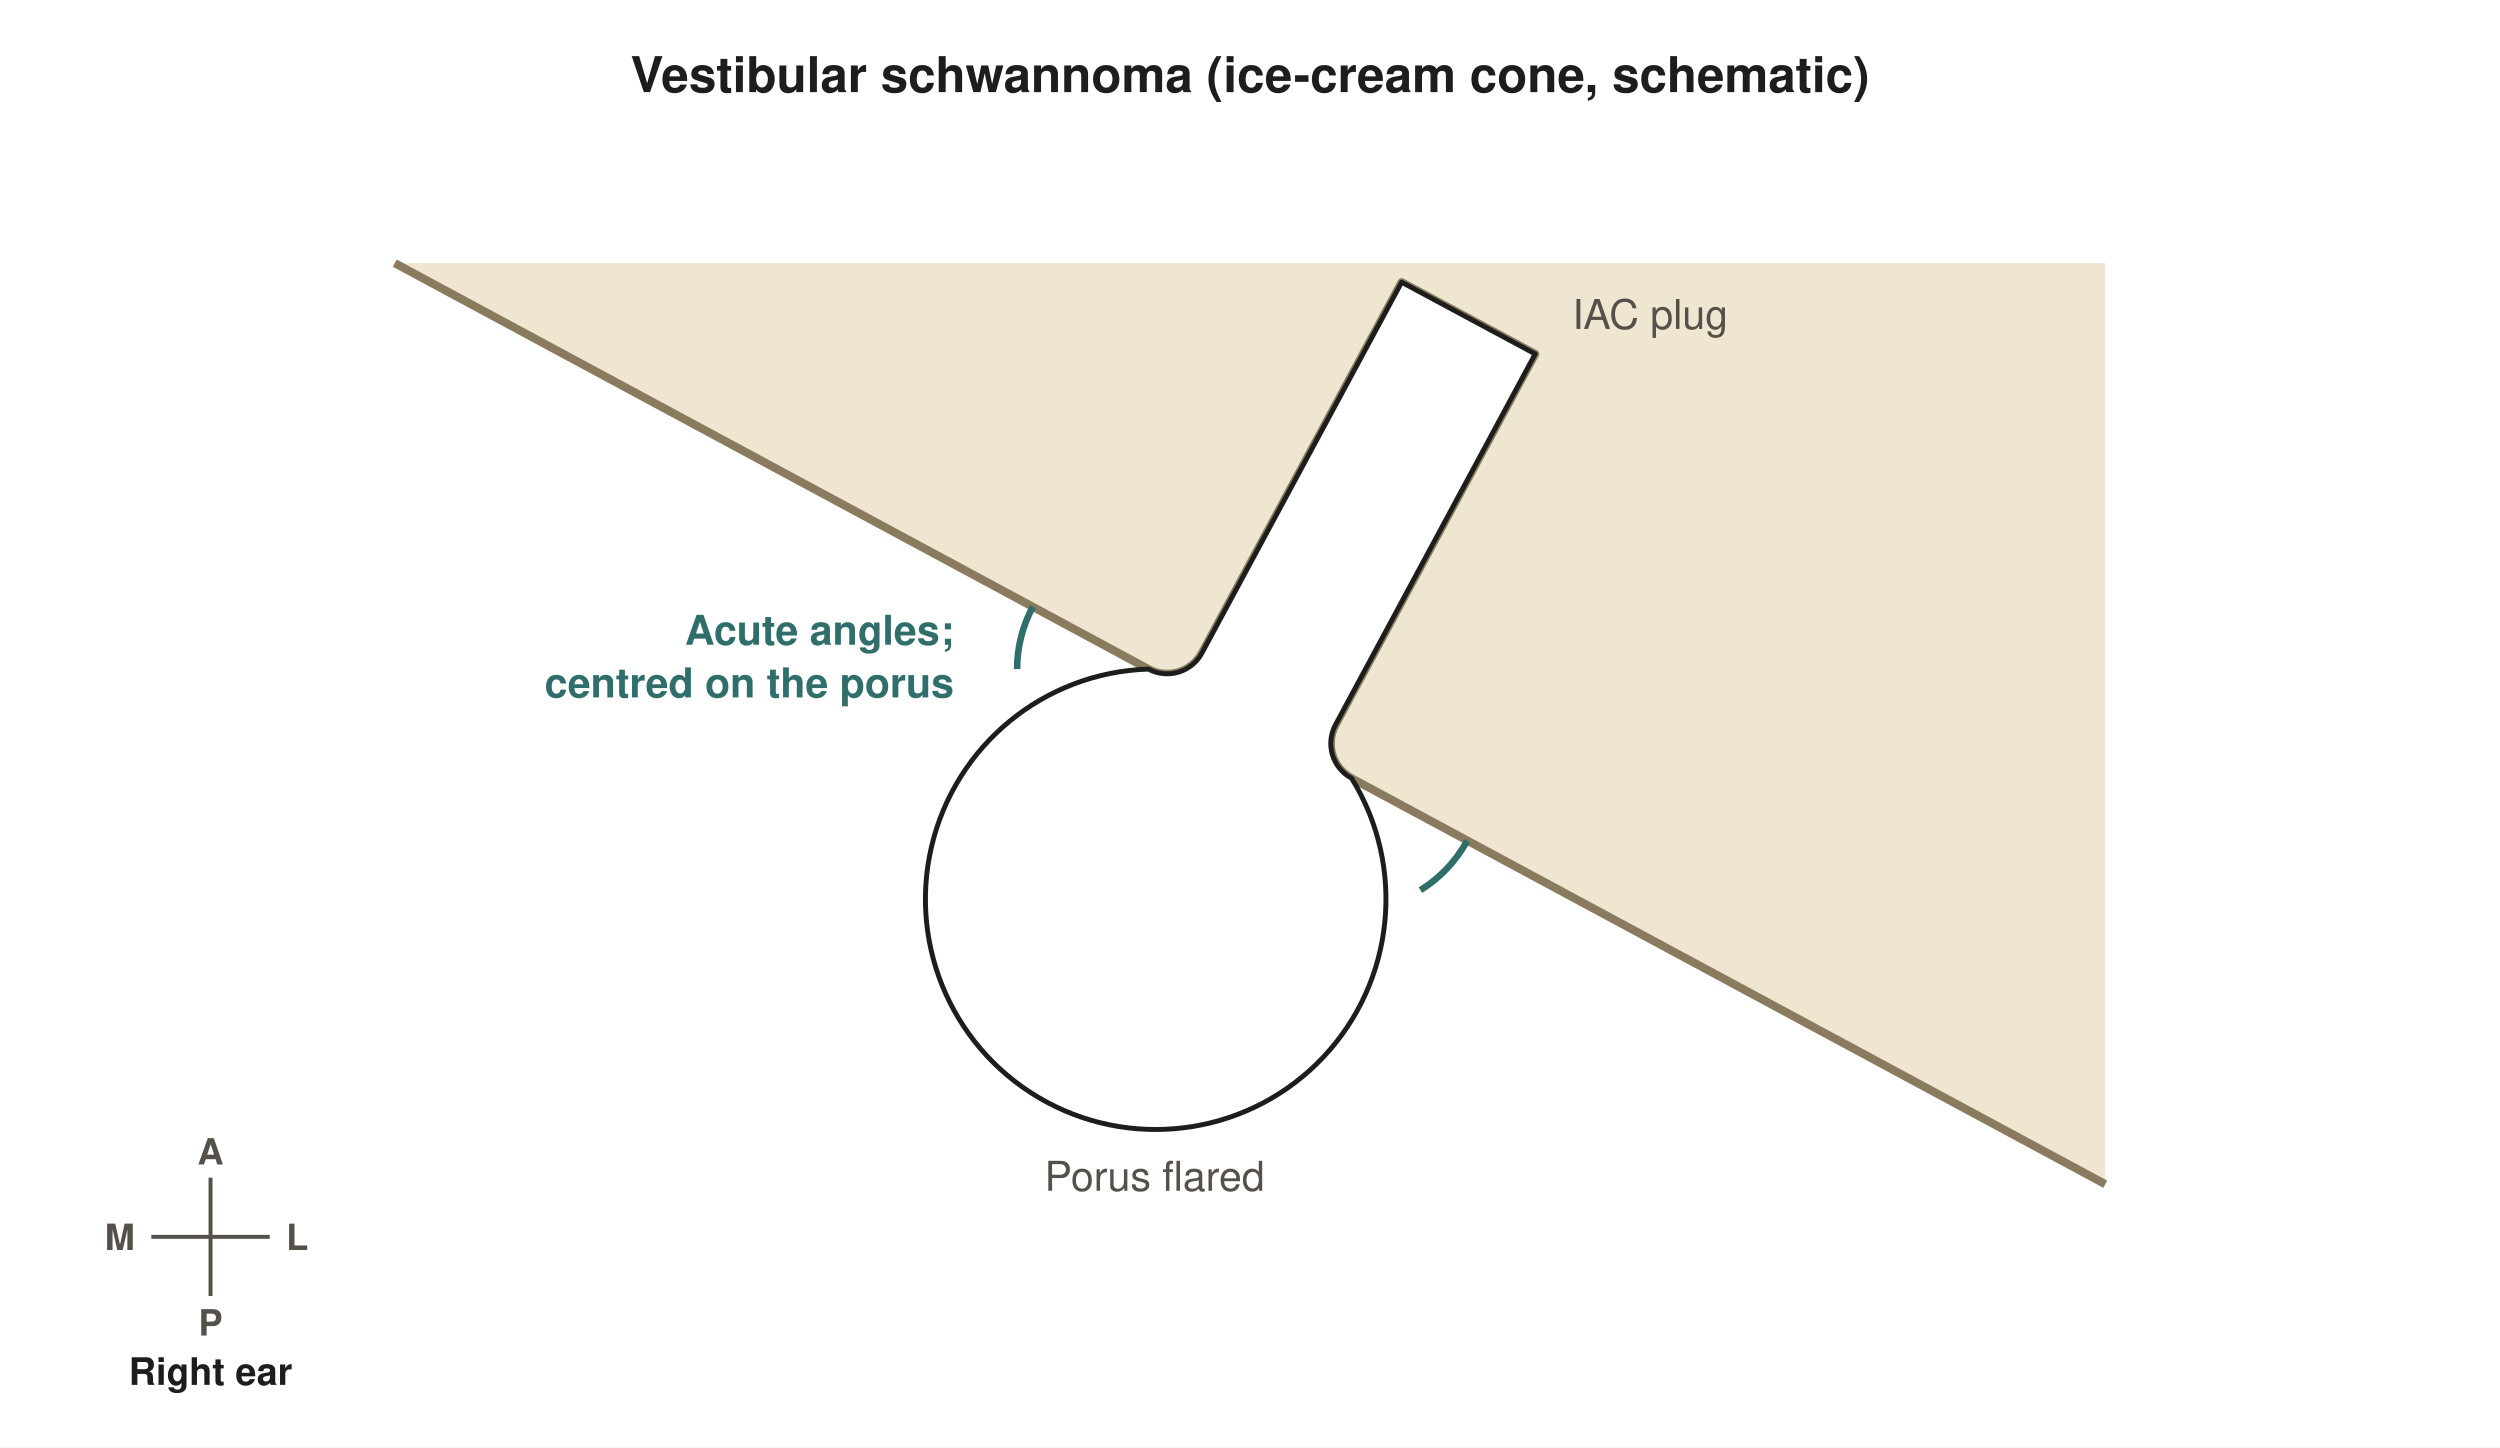
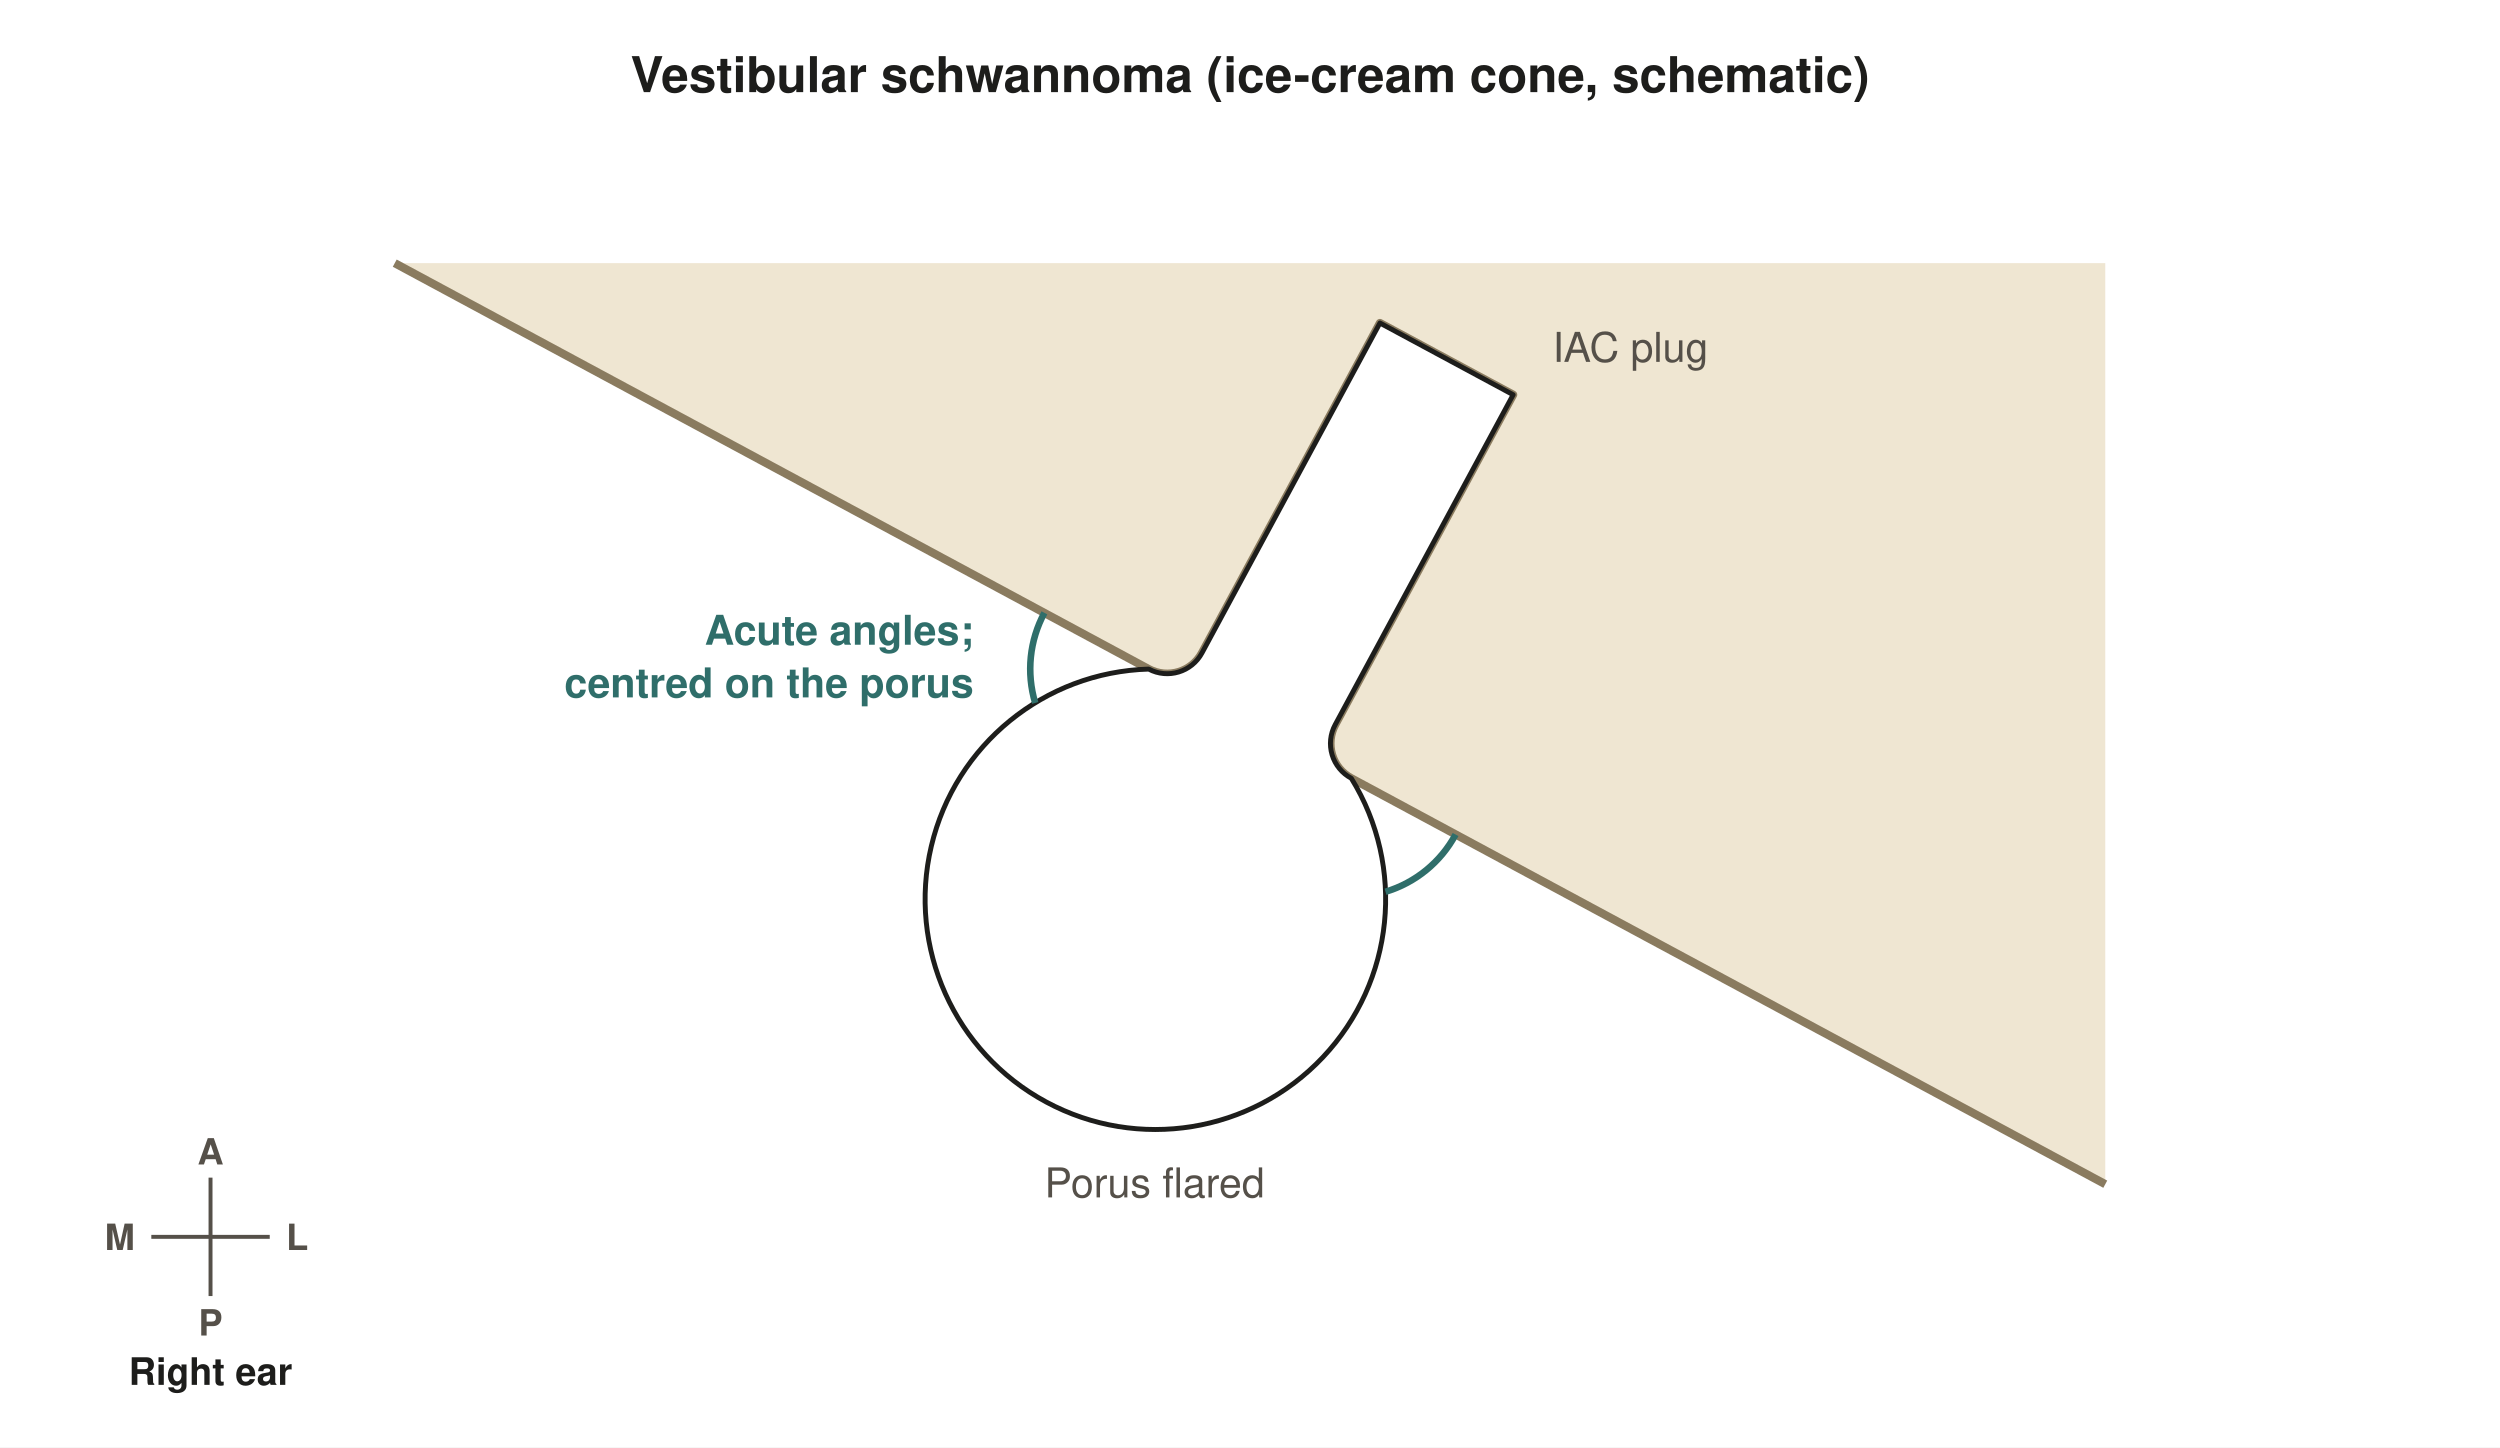
<svg xmlns="http://www.w3.org/2000/svg" viewBox="0 0 760 440" width="760" height="440" font-family="Helvetica, Arial, sans-serif" font-size="13" fill="#1d1d1b">
  <rect width="100%" height="100%" fill="#ffffff" />
  <text x="380" y="28" text-anchor="middle" font-size="15" font-weight="bold">Vestibular schwannoma (ice-cream cone, schematic)</text>
-   <path d="M 120 80 L 349.1 203.4 A 12 12 0 0 0 365.4 198.5 L 426.1 85.8 L 466.7 107.6 L 406 220.3 A 12 12 0 0 0 410.9 236.6 L 640 360 L 640 80 Z" fill="#efe6d2" stroke="none" />
+   <path d="M 120 80 L 349.2 203.4 A 12 12 0 0 0 365.4 198.5 L 419.5 98.2 L 460.0 120.0 L 405.9 220.3 A 12 12 0 0 0 410.8 236.6 L 640 360 L 640 80 Z" fill="#efe6d2" stroke="none" />
  <g data-g="iac">
-     <polygon points="365.4,198.5 426.1,85.8 466.7,107.6 406,220.3" fill="#555049" fill-opacity="0.85" stroke="none" />
+     <polygon points="365.4,198.5 419.5,98.2 460.0,120.0 405.9,220.3" fill="#555049" fill-opacity="0.85" stroke="none" />
  </g>
-   <path d="M 120 80 L 349.1 203.4 A 12 12 0 0 0 365.4 198.5 L 426.1 85.8 L 466.7 107.6 L 406 220.3 A 12 12 0 0 0 410.9 236.6 L 640 360" fill="none" stroke="#8a7b5f" stroke-width="2.5" stroke-linejoin="round" />
+   <path d="M 120 80 L 349.2 203.4 A 12 12 0 0 0 365.4 198.5 L 419.5 98.2 L 460.0 120.0 L 405.9 220.3 A 12 12 0 0 0 410.8 236.6 L 640 360" fill="none" stroke="#8a7b5f" stroke-width="2.5" stroke-linejoin="round" />
  <g data-g="porus">
+     <line x1="349.2" y1="203.4" x2="410.8" y2="236.6" stroke="transparent" stroke-width="12" />
    <line x1="349.2" y1="203.4" x2="410.8" y2="236.6" stroke="#2F6E6A" stroke-width="1.4" stroke-dasharray="4 3" />
  </g>
-   <path d="M 426.1 85.8 L 466.7 107.6 L 406 220.3 A 12 12 0 0 0 410.9 236.6 A 70 70 0 1 1 349.1 203.4 A 12 12 0 0 0 365.4 198.5 Z" fill="#ffffff" stroke="#1d1d1b" stroke-width="1.5" stroke-linejoin="round" />
-   <path d="M 314 184.4 A 40 40 0 0 0 309.2 203.4" fill="none" stroke="#2F6E6A" stroke-width="2" />
-   <path d="M 446 255.6 A 40 40 0 0 1 431.8 270.6" fill="none" stroke="#2F6E6A" stroke-width="2" />
+   <path d="M 419.5 98.2 L 460.0 120.0 L 405.9 220.3 A 12 12 0 0 0 410.8 236.6 A 70 70 0 1 1 349.2 203.4 A 12 12 0 0 0 365.4 198.5 Z" fill="#ffffff" stroke="#1d1d1b" stroke-width="1.5" stroke-linejoin="round" pointer-events="none" />
+   <path d="M 317.5 186.3 A 36 36 0 0 0 314.7 213.7" fill="none" stroke="#2F6E6A" stroke-width="2" />
+   <path d="M 442.5 253.7 A 36 36 0 0 1 421.2 271.1" fill="none" stroke="#2F6E6A" stroke-width="2" />
  <g data-label="1" font-size="12.5">
-     <text x="290" y="196" text-anchor="end" font-weight="bold" fill="#2F6E6A">Acute angles;</text>
-     <text x="290" y="212" text-anchor="end" font-weight="bold" fill="#2F6E6A">centred on the porus</text>
-     <text x="478" y="100" text-anchor="start" fill="#555049">IAC plug</text>
-     <text x="351" y="362" text-anchor="middle" fill="#555049">Porus flared</text>
+     <text x="296" y="196" text-anchor="end" font-weight="bold" fill="#2F6E6A">Acute angles;</text>
+     <text x="296" y="212" text-anchor="end" font-weight="bold" fill="#2F6E6A">centred on the porus</text>
+     <text x="472" y="110" text-anchor="start" fill="#555049">IAC plug</text>
+     <text x="351" y="364" text-anchor="middle" fill="#555049">Porus flared</text>
  </g>
  <g data-label="1" font-size="11" fill="#555049">
    <line x1="46" y1="376" x2="82" y2="376" stroke="#555049" stroke-width="1.2" />
    <line x1="64" y1="358" x2="64" y2="394" stroke="#555049" stroke-width="1.2" />
    <text x="64" y="354" text-anchor="middle" font-weight="bold">A</text>
    <text x="64" y="406" text-anchor="middle" font-weight="bold">P</text>
    <text x="41" y="380" text-anchor="end" font-weight="bold">M</text>
    <text x="87" y="380" text-anchor="start" font-weight="bold">L</text>
    <text x="64" y="421" text-anchor="middle" font-size="11.5" font-weight="bold" fill="#1d1d1b">Right ear</text>
  </g>
</svg>
